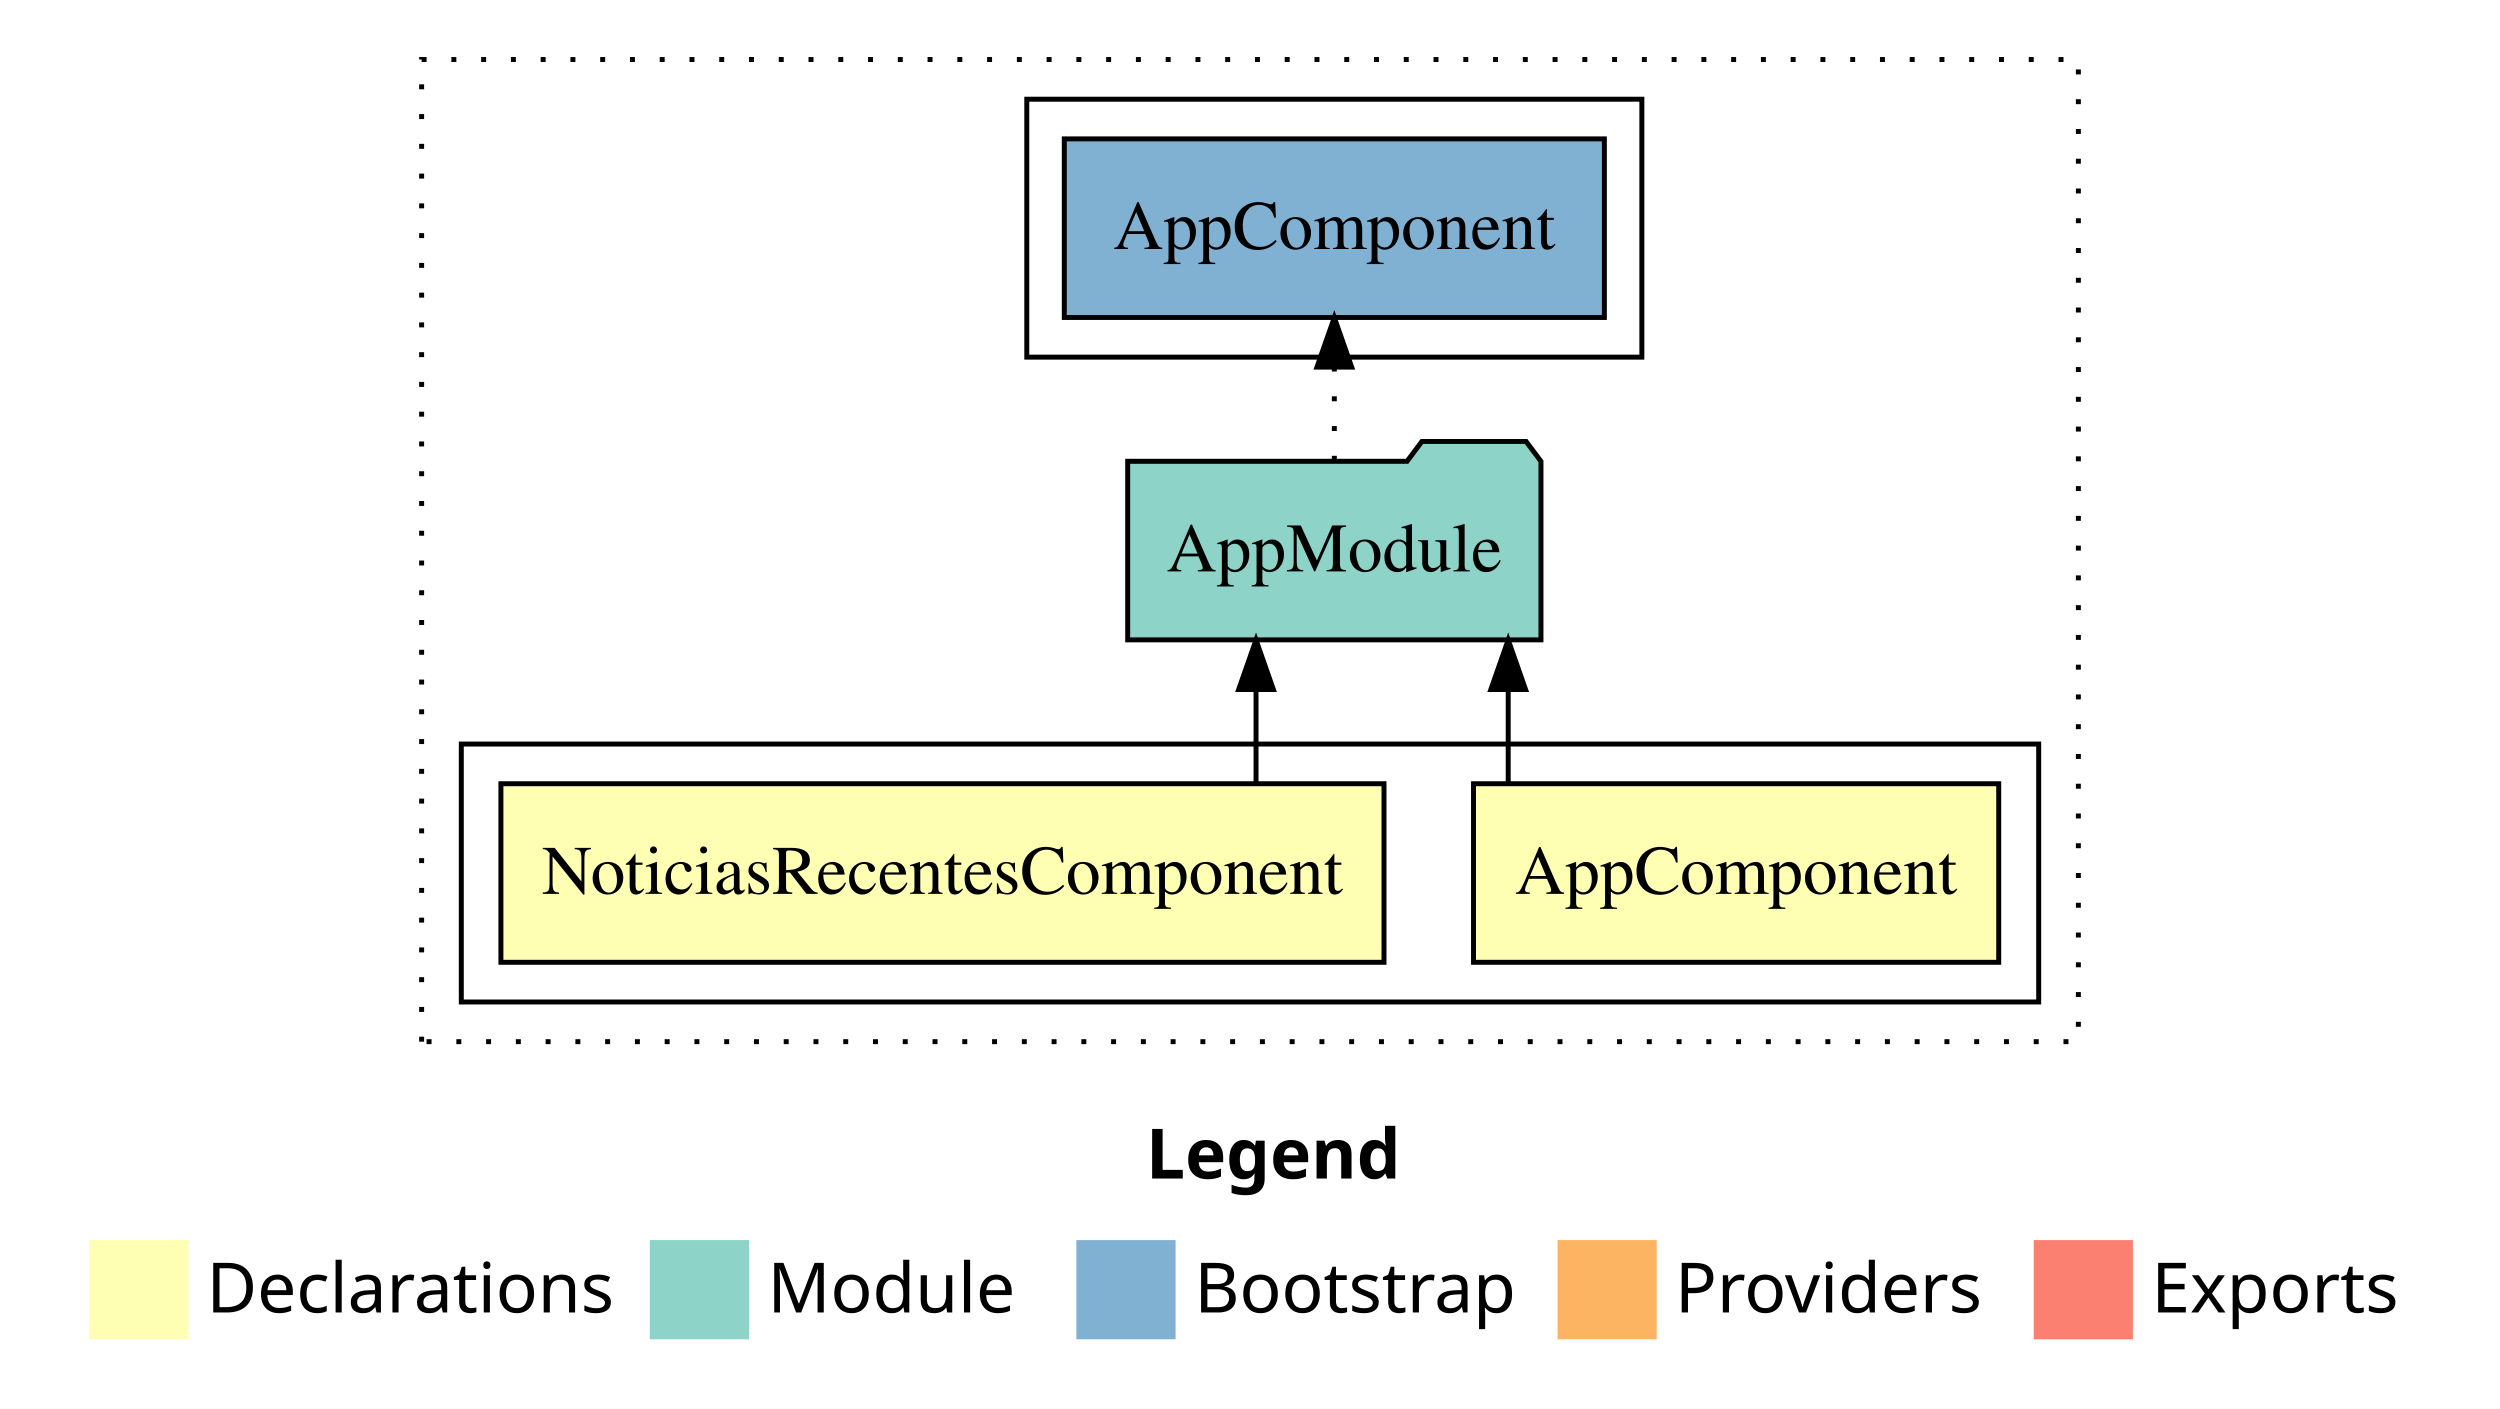
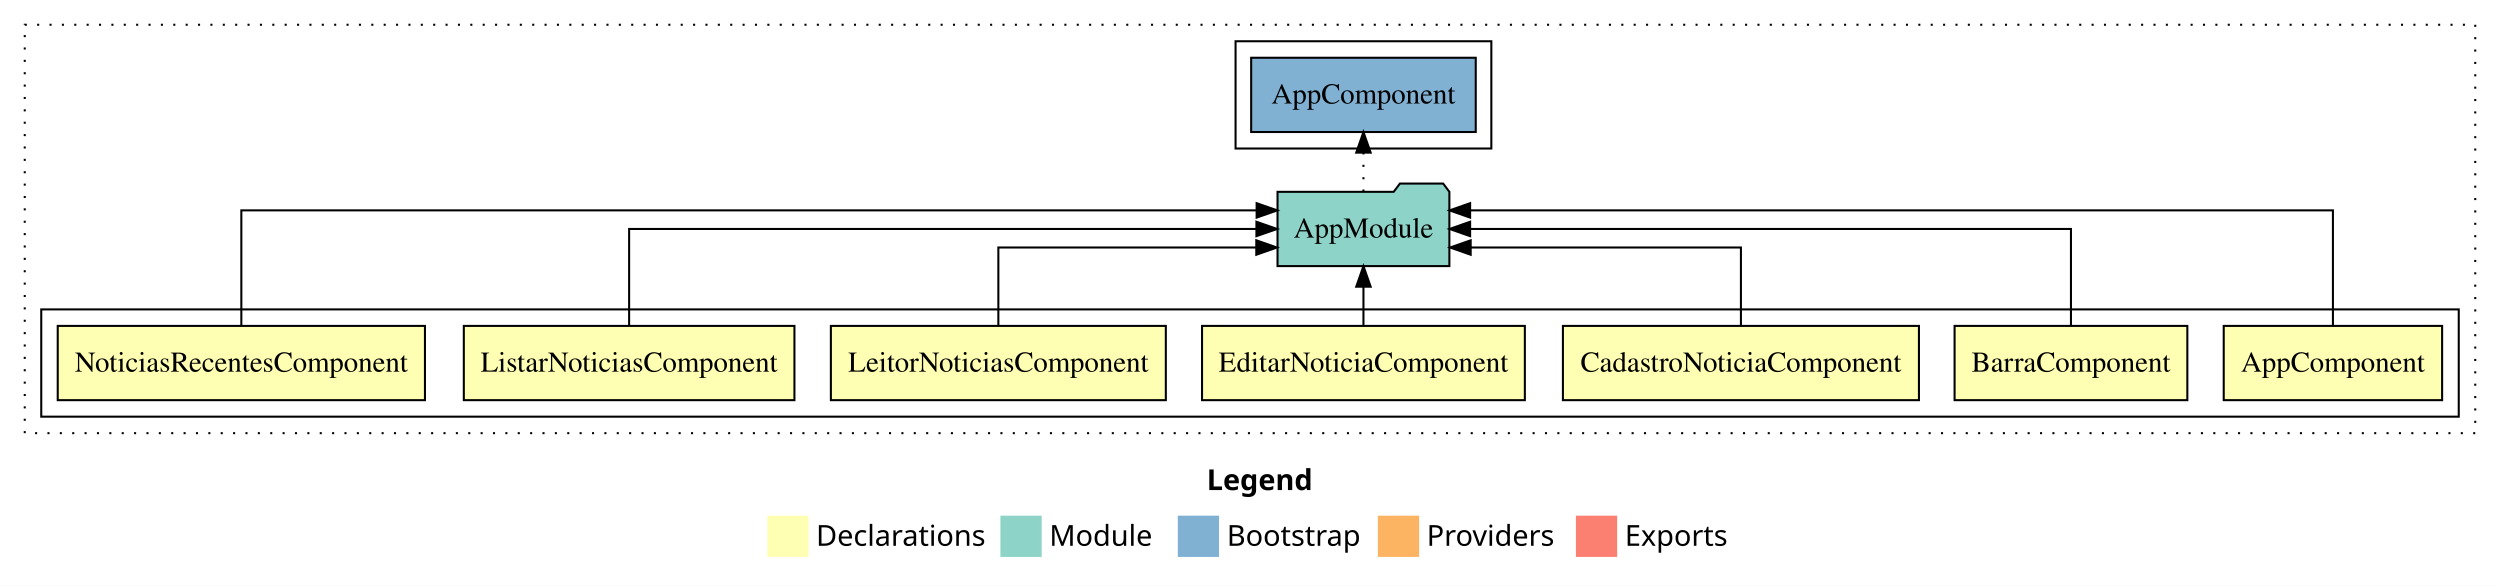
- <svg xmlns="http://www.w3.org/2000/svg" width="504pt" height="284pt" viewBox="0.00 0.00 504.00 284.00">
+ <svg xmlns="http://www.w3.org/2000/svg" width="1212pt" height="284pt" viewBox="0.00 0.00 1212.00 284.00">
  <g id="graph0" class="graph" transform="scale(1 1) rotate(0) translate(4 280)">
-     <polygon fill="#ffffff" stroke="transparent" points="-4,4 -4,-280 500,-280 500,4 -4,4" />
-     <text text-anchor="start" x="227.009" y="-42.4" font-family="sans-serif" font-weight="bold" font-size="14.00" fill="#000000">Legend</text>
-     <polygon fill="#ffffb3" stroke="transparent" points="14,-10 14,-30 34,-30 34,-10 14,-10" />
-     <text text-anchor="start" x="37.629" y="-15.4" font-family="sans-serif" font-size="14.00" fill="#000000">  Declarations</text>
-     <polygon fill="#8dd3c7" stroke="transparent" points="127,-10 127,-30 147,-30 147,-10 127,-10" />
-     <text text-anchor="start" x="150.725" y="-15.4" font-family="sans-serif" font-size="14.00" fill="#000000">  Module</text>
-     <polygon fill="#80b1d3" stroke="transparent" points="213,-10 213,-30 233,-30 233,-10 213,-10" />
-     <text text-anchor="start" x="236.781" y="-15.4" font-family="sans-serif" font-size="14.00" fill="#000000">  Bootstrap</text>
-     <polygon fill="#fdb462" stroke="transparent" points="310,-10 310,-30 330,-30 330,-10 310,-10" />
-     <text text-anchor="start" x="333.673" y="-15.4" font-family="sans-serif" font-size="14.00" fill="#000000">  Providers</text>
-     <polygon fill="#fb8072" stroke="transparent" points="406,-10 406,-30 426,-30 426,-10 406,-10" />
-     <text text-anchor="start" x="429.726" y="-15.4" font-family="sans-serif" font-size="14.00" fill="#000000">  Exports</text>
+     <polygon fill="#ffffff" stroke="transparent" points="-4,4 -4,-280 1208,-280 1208,4 -4,4" />
+     <text text-anchor="start" x="581.009" y="-42.4" font-family="sans-serif" font-weight="bold" font-size="14.00" fill="#000000">Legend</text>
+     <polygon fill="#ffffb3" stroke="transparent" points="368,-10 368,-30 388,-30 388,-10 368,-10" />
+     <text text-anchor="start" x="391.629" y="-15.4" font-family="sans-serif" font-size="14.00" fill="#000000">  Declarations</text>
+     <polygon fill="#8dd3c7" stroke="transparent" points="481,-10 481,-30 501,-30 501,-10 481,-10" />
+     <text text-anchor="start" x="504.725" y="-15.4" font-family="sans-serif" font-size="14.00" fill="#000000">  Module</text>
+     <polygon fill="#80b1d3" stroke="transparent" points="567,-10 567,-30 587,-30 587,-10 567,-10" />
+     <text text-anchor="start" x="590.781" y="-15.4" font-family="sans-serif" font-size="14.00" fill="#000000">  Bootstrap</text>
+     <polygon fill="#fdb462" stroke="transparent" points="664,-10 664,-30 684,-30 684,-10 664,-10" />
+     <text text-anchor="start" x="687.673" y="-15.4" font-family="sans-serif" font-size="14.00" fill="#000000">  Providers</text>
+     <polygon fill="#fb8072" stroke="transparent" points="760,-10 760,-30 780,-30 780,-10 760,-10" />
+     <text text-anchor="start" x="783.726" y="-15.4" font-family="sans-serif" font-size="14.00" fill="#000000">  Exports</text>
    <g id="clust1" class="cluster">
-       <polygon fill="none" stroke="#000000" stroke-dasharray="1,5" points="81,-70 81,-268 415,-268 415,-70 81,-70" />
+       <polygon fill="none" stroke="#000000" stroke-dasharray="1,5" points="8,-70 8,-268 1196,-268 1196,-70 8,-70" />
    </g>
    <g id="clust2" class="cluster">
-       <polygon fill="none" stroke="#000000" points="89,-78 89,-130 407,-130 407,-78 89,-78" />
+       <polygon fill="none" stroke="#000000" points="16,-78 16,-130 1188,-130 1188,-78 16,-78" />
    </g>
-     <g id="clust7" class="cluster">
-       <polygon fill="none" stroke="#000000" points="203,-208 203,-260 327,-260 327,-208 203,-208" />
+     <g id="clust12" class="cluster">
+       <polygon fill="none" stroke="#000000" points="595,-208 595,-260 719,-260 719,-208 595,-208" />
    </g>
    <g id="node1" class="node">
-       <polygon fill="#ffffb3" stroke="#000000" points="398.94,-122 293.06,-122 293.06,-86 398.94,-86 398.94,-122" />
-       <text text-anchor="middle" x="346" y="-99.8" font-family="Times,serif" font-size="14.00" fill="#000000">AppComponent</text>
+       <polygon fill="#ffffb3" stroke="#000000" points="1179.94,-122 1074.06,-122 1074.06,-86 1179.94,-86 1179.94,-122" />
+       <text text-anchor="middle" x="1127" y="-99.8" font-family="Times,serif" font-size="14.00" fill="#000000">AppComponent</text>
+     </g>
+     <g id="node8" class="node">
+       <polygon fill="#8dd3c7" stroke="#000000" points="698.657,-187 695.657,-191 674.657,-191 671.657,-187 615.343,-187 615.343,-151 698.657,-151 698.657,-187" />
+       <text text-anchor="middle" x="657" y="-164.8" font-family="Times,serif" font-size="14.00" fill="#000000">AppModule</text>
+     </g>
+     <g id="edge1" class="edge">
+       <path fill="none" stroke="#000000" d="M1127,-122.292C1127,-144.206 1127,-178 1127,-178 1127,-178 708.709,-178 708.709,-178" />
+       <polygon fill="#000000" stroke="#000000" points="708.709,-174.5 698.709,-178 708.709,-181.5 708.709,-174.5" />
+     </g>
+     <g id="node2" class="node">
+       <polygon fill="#ffffb3" stroke="#000000" points="1056.42,-122 943.58,-122 943.58,-86 1056.42,-86 1056.42,-122" />
+       <text text-anchor="middle" x="1000" y="-99.8" font-family="Times,serif" font-size="14.00" fill="#000000">BarraComponent</text>
+     </g>
+     <g id="edge2" class="edge">
+       <path fill="none" stroke="#000000" d="M1000,-122.106C1000,-141.339 1000,-169 1000,-169 1000,-169 708.716,-169 708.716,-169" />
+       <polygon fill="#000000" stroke="#000000" points="708.716,-165.5 698.716,-169 708.716,-172.5 708.716,-165.5" />
    </g>
    <g id="node3" class="node">
-       <polygon fill="#8dd3c7" stroke="#000000" points="306.657,-187 303.657,-191 282.657,-191 279.657,-187 223.343,-187 223.343,-151 306.657,-151 306.657,-187" />
-       <text text-anchor="middle" x="265" y="-164.8" font-family="Times,serif" font-size="14.00" fill="#000000">AppModule</text>
+       <polygon fill="#ffffb3" stroke="#000000" points="926.302,-122 753.698,-122 753.698,-86 926.302,-86 926.302,-122" />
+       <text text-anchor="middle" x="840" y="-99.8" font-family="Times,serif" font-size="14.00" fill="#000000">CadastroNoticiaComponent</text>
    </g>
-     <g id="edge1" class="edge">
-       <path fill="none" stroke="#000000" d="M300.054,-122.106C300.054,-122.106 300.054,-140.991 300.054,-140.991" />
-       <polygon fill="#000000" stroke="#000000" points="296.554,-140.991 300.054,-150.991 303.554,-140.991 296.554,-140.991" />
-     </g>
-     <g id="node2" class="node">
-       <polygon fill="#ffffb3" stroke="#000000" points="275.015,-122 96.984,-122 96.984,-86 275.015,-86 275.015,-122" />
-       <text text-anchor="middle" x="186" y="-99.8" font-family="Times,serif" font-size="14.00" fill="#000000">NoticiasRecentesComponent</text>
-     </g>
-     <g id="edge2" class="edge">
-       <path fill="none" stroke="#000000" d="M249.215,-122.106C249.215,-122.106 249.215,-140.991 249.215,-140.991" />
-       <polygon fill="#000000" stroke="#000000" points="245.715,-140.991 249.215,-150.991 252.715,-140.991 245.715,-140.991" />
+     <g id="edge3" class="edge">
+       <path fill="none" stroke="#000000" d="M840,-122.027C840,-138.398 840,-160 840,-160 840,-160 708.984,-160 708.984,-160" />
+       <polygon fill="#000000" stroke="#000000" points="708.984,-156.5 698.984,-160 708.984,-163.5 708.984,-156.5" />
    </g>
    <g id="node4" class="node">
-       <polygon fill="#80b1d3" stroke="#000000" points="319.439,-252 210.561,-252 210.561,-216 319.439,-216 319.439,-252" />
-       <text text-anchor="middle" x="265" y="-229.8" font-family="Times,serif" font-size="14.00" fill="#000000">AppComponent </text>
+       <polygon fill="#ffffb3" stroke="#000000" points="735.249,-122 578.751,-122 578.751,-86 735.249,-86 735.249,-122" />
+       <text text-anchor="middle" x="657" y="-99.8" font-family="Times,serif" font-size="14.00" fill="#000000">EditarNoticiaComponent</text>
    </g>
-     <g id="edge3" class="edge">
-       <path fill="none" stroke="#000000" stroke-dasharray="1,5" d="M265,-187.106C265,-187.106 265,-205.991 265,-205.991" />
-       <polygon fill="#000000" stroke="#000000" points="261.5,-205.991 265,-215.991 268.5,-205.991 261.5,-205.991" />
+     <g id="edge4" class="edge">
+       <path fill="none" stroke="#000000" d="M657,-122.106C657,-122.106 657,-140.991 657,-140.991" />
+       <polygon fill="#000000" stroke="#000000" points="653.5,-140.991 657,-150.991 660.5,-140.991 653.5,-140.991" />
+     </g>
+     <g id="node5" class="node">
+       <polygon fill="#ffffb3" stroke="#000000" points="561.194,-122 398.806,-122 398.806,-86 561.194,-86 561.194,-122" />
+       <text text-anchor="middle" x="480" y="-99.8" font-family="Times,serif" font-size="14.00" fill="#000000">LeitorNoticiasComponent</text>
+     </g>
+     <g id="edge5" class="edge">
+       <path fill="none" stroke="#000000" d="M480,-122.027C480,-138.398 480,-160 480,-160 480,-160 605.053,-160 605.053,-160" />
+       <polygon fill="#000000" stroke="#000000" points="605.053,-163.5 615.053,-160 605.053,-156.5 605.053,-163.5" />
+     </g>
+     <g id="node6" class="node">
+       <polygon fill="#ffffb3" stroke="#000000" points="381.139,-122 220.861,-122 220.861,-86 381.139,-86 381.139,-122" />
+       <text text-anchor="middle" x="301" y="-99.8" font-family="Times,serif" font-size="14.00" fill="#000000">ListarNoticiasComponent</text>
+     </g>
+     <g id="edge6" class="edge">
+       <path fill="none" stroke="#000000" d="M301,-122.106C301,-141.339 301,-169 301,-169 301,-169 605.115,-169 605.115,-169" />
+       <polygon fill="#000000" stroke="#000000" points="605.115,-172.5 615.115,-169 605.115,-165.5 605.115,-172.5" />
+     </g>
+     <g id="node7" class="node">
+       <polygon fill="#ffffb3" stroke="#000000" points="202.016,-122 23.985,-122 23.985,-86 202.016,-86 202.016,-122" />
+       <text text-anchor="middle" x="113" y="-99.8" font-family="Times,serif" font-size="14.00" fill="#000000">NoticiasRecentesComponent</text>
+     </g>
+     <g id="edge7" class="edge">
+       <path fill="none" stroke="#000000" d="M113,-122.292C113,-144.206 113,-178 113,-178 113,-178 605.216,-178 605.216,-178" />
+       <polygon fill="#000000" stroke="#000000" points="605.217,-181.5 615.216,-178 605.216,-174.5 605.217,-181.5" />
+     </g>
+     <g id="node9" class="node">
+       <polygon fill="#80b1d3" stroke="#000000" points="711.439,-252 602.561,-252 602.561,-216 711.439,-216 711.439,-252" />
+       <text text-anchor="middle" x="657" y="-229.8" font-family="Times,serif" font-size="14.00" fill="#000000">AppComponent </text>
+     </g>
+     <g id="edge8" class="edge">
+       <path fill="none" stroke="#000000" stroke-dasharray="1,5" d="M657,-187.106C657,-187.106 657,-205.991 657,-205.991" />
+       <polygon fill="#000000" stroke="#000000" points="653.5,-205.991 657,-215.991 660.5,-205.991 653.5,-205.991" />
    </g>
  </g>
</svg>
